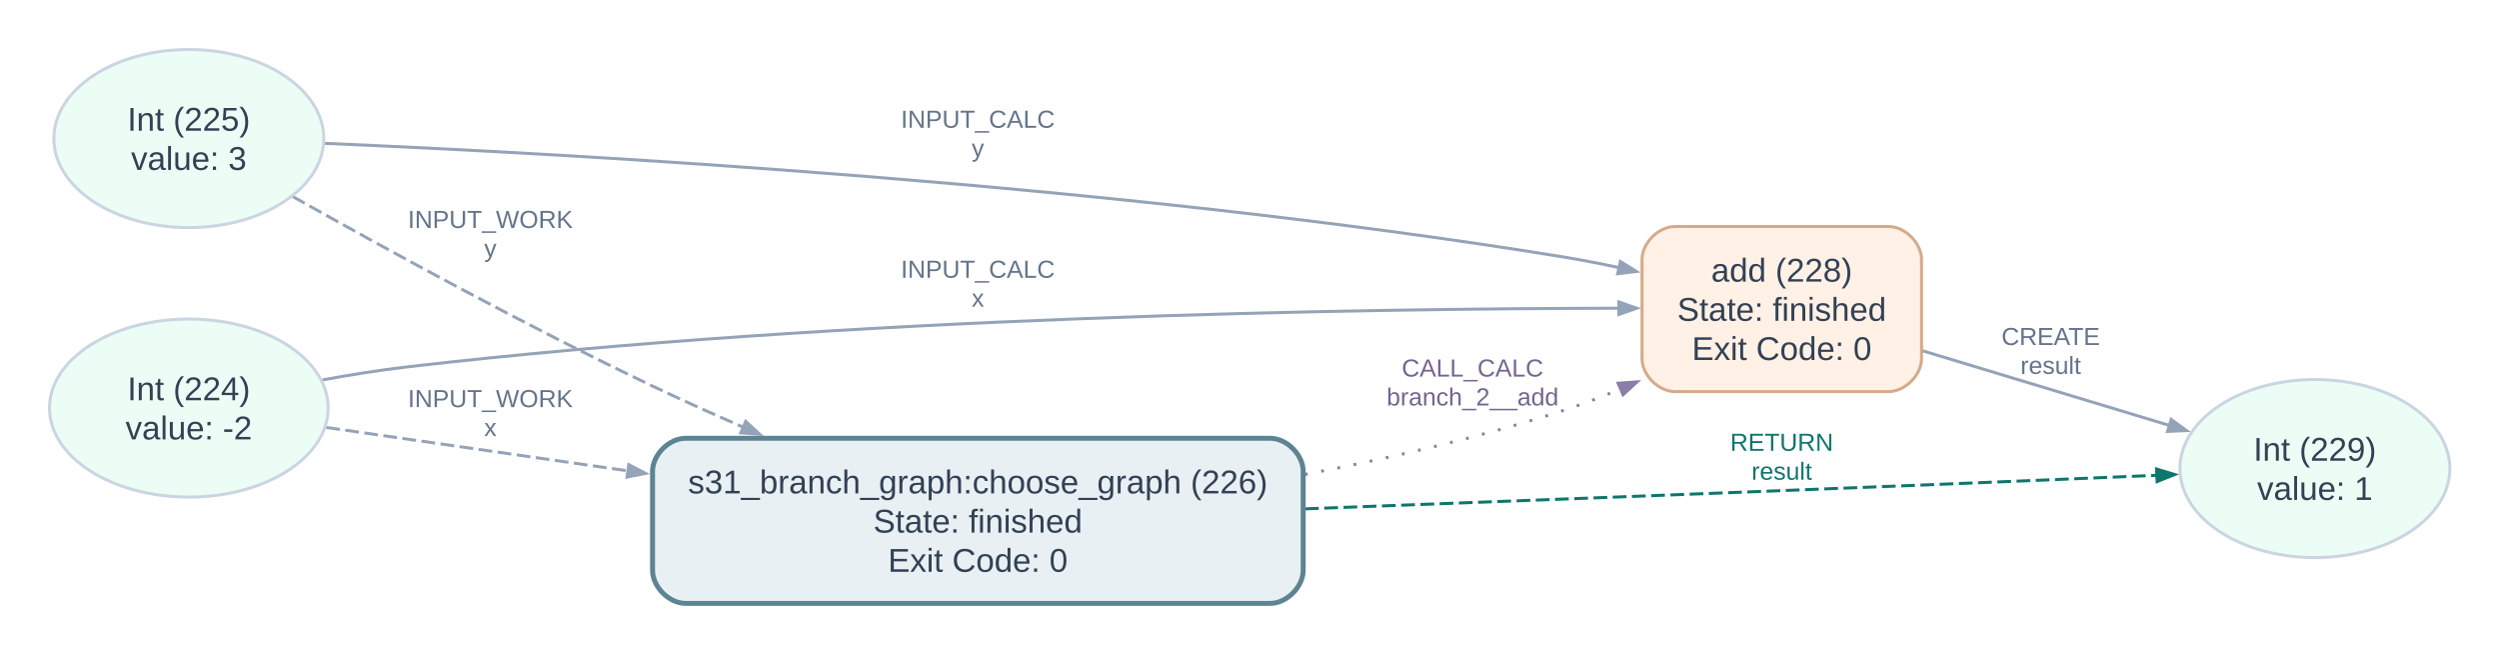
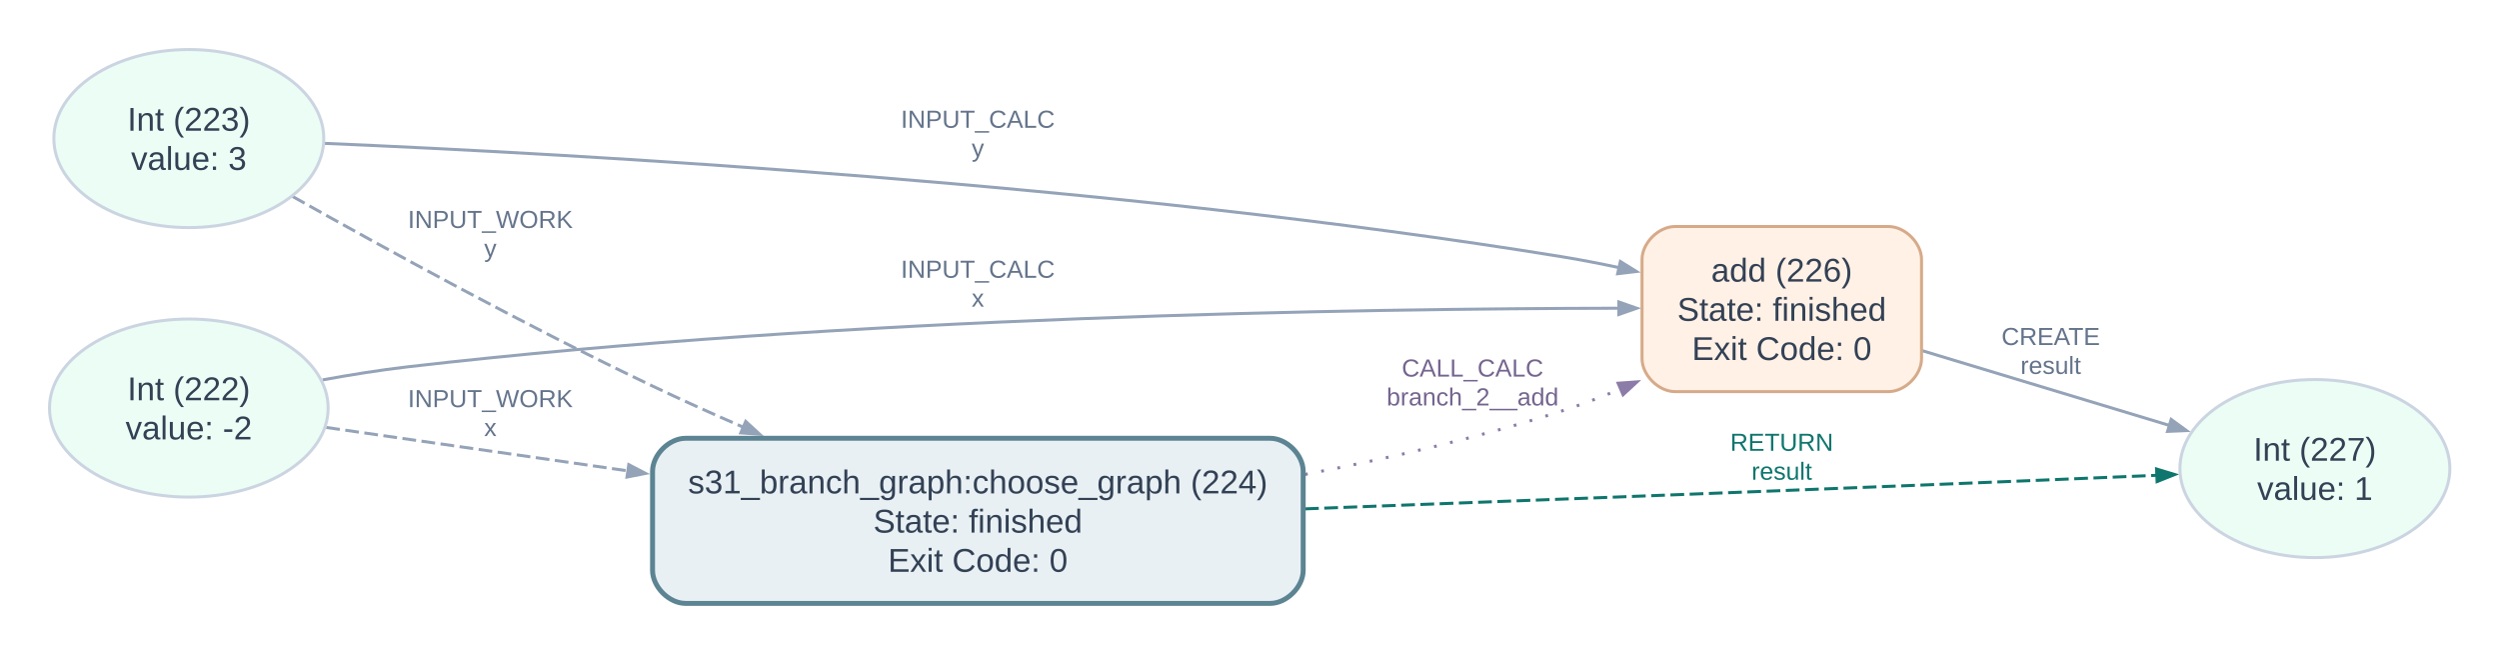
<svg xmlns="http://www.w3.org/2000/svg" width="909pt" height="237pt" viewBox="0.00 0.00 909.00 237.00">
  <g id="graph0" class="graph" transform="scale(1 1) rotate(0) translate(18 219.39)">
-     <g id="edge7" class="edge">
+     <g id="edge6" class="edge">
      <path fill="none" stroke="#8b7ca8" stroke-width="1.1" stroke-dasharray="1,5" d="M456.7,-46.89C487.54,-52.77 520.49,-60.38 550.28,-70.02 557.4,-72.32 564.71,-75.11 571.88,-78.13" />
      <polygon fill="#8b7ca8" stroke="#8b7ca8" stroke-width="1.1" points="570.59,-80.05 577.46,-80.54 572.39,-75.87 570.59,-80.05" />
      <text xml:space="preserve" text-anchor="middle" x="517.65" y="-82.47" font-family="Arial" font-size="9.00" fill="#75658f">CALL_CALC</text>
      <text xml:space="preserve" text-anchor="middle" x="517.65" y="-71.97" font-family="Arial" font-size="9.00" fill="#75658f">branch_2__add</text>
    </g>
    <g id="edge4" class="edge">
      <path fill="none" stroke="#0f766e" stroke-width="1.1" stroke-dasharray="5,2" d="M456.7,-34.37C522.67,-36.84 606.38,-40.02 680.95,-43.02 709.23,-44.15 740.67,-45.47 766.78,-46.58" />
      <polygon fill="#0f766e" stroke="#0f766e" stroke-width="1.1" points="766.44,-48.85 773.04,-46.85 766.64,-44.3 766.44,-48.85" />
      <text xml:space="preserve" text-anchor="middle" x="630.11" y="-55.47" font-family="Arial" font-size="9.00" fill="#0f766e">RETURN</text>
      <text xml:space="preserve" text-anchor="middle" x="630.11" y="-44.97" font-family="Arial" font-size="9.00" fill="#0f766e">result</text>
    </g>
-     <g id="edge1" class="edge">
+     <g id="edge7" class="edge">
      <path fill="none" stroke="#94a3b8" stroke-width="1.1" stroke-dasharray="5,2" d="M100.67,-63.97C131.11,-59.59 171.74,-53.74 210.7,-48.14" />
      <polygon fill="#94a3b8" stroke="#94a3b8" stroke-width="1.1" points="210.71,-50.44 216.82,-47.26 210.06,-45.93 210.71,-50.44" />
      <text xml:space="preserve" text-anchor="middle" x="160.36" y="-71.35" font-family="Arial" font-size="9.00" fill="#64748b">INPUT_WORK</text>
      <text xml:space="preserve" text-anchor="middle" x="160.36" y="-60.85" font-family="Arial" font-size="9.00" fill="#64748b">x</text>
    </g>
-     <g id="edge2" class="edge">
+     <g id="edge1" class="edge">
      <path fill="none" stroke="#94a3b8" stroke-width="1.1" d="M99.35,-81.26C109.54,-83.13 120.27,-84.85 130.36,-86.02 289.09,-104.39 477.89,-107.19 571.11,-107.32" />
      <polygon fill="#94a3b8" stroke="#94a3b8" stroke-width="1.1" points="570.85,-109.59 577.35,-107.32 570.85,-105.04 570.85,-109.59" />
      <text xml:space="preserve" text-anchor="middle" x="337.69" y="-118.39" font-family="Arial" font-size="9.00" fill="#64748b">INPUT_CALC</text>
      <text xml:space="preserve" text-anchor="middle" x="337.69" y="-107.89" font-family="Arial" font-size="9.00" fill="#64748b">x</text>
    </g>
-     <g id="edge6" class="edge">
+     <g id="edge3" class="edge">
      <path fill="none" stroke="#94a3b8" stroke-width="1.1" stroke-dasharray="5,2" d="M88.44,-147.95C122.07,-129 173.41,-100.88 219.36,-79.02 229.99,-73.96 241.28,-68.88 252.49,-64.01" />
      <polygon fill="#94a3b8" stroke="#94a3b8" stroke-width="1.1" points="253.25,-66.17 258.32,-61.51 251.45,-61.99 253.25,-66.17" />
      <text xml:space="preserve" text-anchor="middle" x="160.36" y="-136.5" font-family="Arial" font-size="9.00" fill="#64748b">INPUT_WORK</text>
      <text xml:space="preserve" text-anchor="middle" x="160.36" y="-126" font-family="Arial" font-size="9.00" fill="#64748b">y</text>
    </g>
-     <g id="edge3" class="edge">
+     <g id="edge2" class="edge">
      <path fill="none" stroke="#94a3b8" stroke-width="1.1" d="M100.11,-167.26C189.55,-163.48 386.48,-152.66 550.28,-126.02 557.11,-124.9 564.24,-123.52 571.28,-122" />
      <polygon fill="#94a3b8" stroke="#94a3b8" stroke-width="1.1" points="571.4,-124.31 577.25,-120.68 570.41,-119.86 571.4,-124.31" />
      <text xml:space="preserve" text-anchor="middle" x="337.69" y="-172.93" font-family="Arial" font-size="9.00" fill="#64748b">INPUT_CALC</text>
      <text xml:space="preserve" text-anchor="middle" x="337.69" y="-162.43" font-family="Arial" font-size="9.00" fill="#64748b">y</text>
    </g>
    <g id="edge5" class="edge">
      <path fill="none" stroke="#94a3b8" stroke-width="1.1" d="M681.04,-91.93C708.75,-83.55 743.18,-73.15 771.2,-64.68" />
      <polygon fill="#94a3b8" stroke="#94a3b8" stroke-width="1.1" points="771.76,-66.89 777.32,-62.83 770.44,-62.53 771.76,-66.89" />
      <text xml:space="preserve" text-anchor="middle" x="727.95" y="-93.94" font-family="Arial" font-size="9.00" fill="#64748b">CREATE</text>
      <text xml:space="preserve" text-anchor="middle" x="727.95" y="-83.44" font-family="Arial" font-size="9.00" fill="#64748b">result</text>
    </g>
    <g id="node1" class="node">
      <path fill="#e8f0f4" stroke="#5c8493" stroke-width="1.8" d="M444.03,-60.03C444.03,-60.03 231.36,-60.03 231.36,-60.03 225.36,-60.03 219.36,-54.03 219.36,-48.03 219.36,-48.03 219.36,-12 219.36,-12 219.36,-6 225.36,0 231.36,0 231.36,0 444.03,0 444.03,0 450.03,0 456.03,-6 456.03,-12 456.03,-12 456.03,-48.03 456.03,-48.03 456.03,-54.03 450.03,-60.03 444.03,-60.03" />
-       <text xml:space="preserve" text-anchor="middle" x="337.69" y="-39.99" font-family="Arial" font-size="12.00" fill="#334155">s31_branch_graph:choose_graph (226)</text>
+       <text xml:space="preserve" text-anchor="middle" x="337.69" y="-39.99" font-family="Arial" font-size="12.00" fill="#334155">s31_branch_graph:choose_graph (224)</text>
      <text xml:space="preserve" text-anchor="middle" x="337.69" y="-25.74" font-family="Arial" font-size="12.00" fill="#334155">State: finished</text>
      <text xml:space="preserve" text-anchor="middle" x="337.69" y="-11.49" font-family="Arial" font-size="12.00" fill="#334155">Exit Code: 0</text>
    </g>
    <g id="node2" class="node">
      <ellipse fill="#ecfdf5" stroke="#cbd5e1" stroke-width="1.1" cx="50.68" cy="-71.02" rx="50.68" ry="32.37" />
-       <text xml:space="preserve" text-anchor="middle" x="50.68" y="-73.86" font-family="Arial" font-size="12.00" fill="#334155">Int (224)</text>
+       <text xml:space="preserve" text-anchor="middle" x="50.68" y="-73.86" font-family="Arial" font-size="12.00" fill="#334155">Int (222)</text>
      <text xml:space="preserve" text-anchor="middle" x="50.68" y="-59.62" font-family="Arial" font-size="12.00" fill="#334155">value: -2</text>
    </g>
    <g id="node3" class="node">
      <ellipse fill="#ecfdf5" stroke="#cbd5e1" stroke-width="1.1" cx="50.68" cy="-169.01" rx="49.09" ry="32.37" />
-       <text xml:space="preserve" text-anchor="middle" x="50.68" y="-171.86" font-family="Arial" font-size="12.00" fill="#334155">Int (225)</text>
+       <text xml:space="preserve" text-anchor="middle" x="50.68" y="-171.86" font-family="Arial" font-size="12.00" fill="#334155">Int (223)</text>
      <text xml:space="preserve" text-anchor="middle" x="50.68" y="-157.61" font-family="Arial" font-size="12.00" fill="#334155">value: 3</text>
    </g>
    <g id="node4" class="node">
      <path fill="#fff1e6" stroke="#d6aa89" stroke-width="1.1" d="M668.95,-137.03C668.95,-137.03 591.28,-137.03 591.28,-137.03 585.28,-137.03 579.28,-131.03 579.28,-125.03 579.28,-125.03 579.28,-89 579.28,-89 579.28,-83 585.28,-77 591.28,-77 591.28,-77 668.95,-77 668.95,-77 674.95,-77 680.95,-83 680.95,-89 680.95,-89 680.95,-125.03 680.95,-125.03 680.95,-131.03 674.95,-137.03 668.95,-137.03" />
-       <text xml:space="preserve" text-anchor="middle" x="630.11" y="-116.99" font-family="Arial" font-size="12.00" fill="#334155">add (228)</text>
+       <text xml:space="preserve" text-anchor="middle" x="630.11" y="-116.99" font-family="Arial" font-size="12.00" fill="#334155">add (226)</text>
      <text xml:space="preserve" text-anchor="middle" x="630.11" y="-102.74" font-family="Arial" font-size="12.00" fill="#334155">State: finished</text>
      <text xml:space="preserve" text-anchor="middle" x="630.11" y="-88.49" font-family="Arial" font-size="12.00" fill="#334155">Exit Code: 0</text>
    </g>
    <g id="node5" class="node">
      <ellipse fill="#ecfdf5" stroke="#cbd5e1" stroke-width="1.1" cx="824.03" cy="-49.02" rx="49.09" ry="32.37" />
-       <text xml:space="preserve" text-anchor="middle" x="824.03" y="-51.87" font-family="Arial" font-size="12.00" fill="#334155">Int (229)</text>
+       <text xml:space="preserve" text-anchor="middle" x="824.03" y="-51.87" font-family="Arial" font-size="12.00" fill="#334155">Int (227)</text>
      <text xml:space="preserve" text-anchor="middle" x="824.03" y="-37.62" font-family="Arial" font-size="12.00" fill="#334155">value: 1</text>
    </g>
  </g>
</svg>
